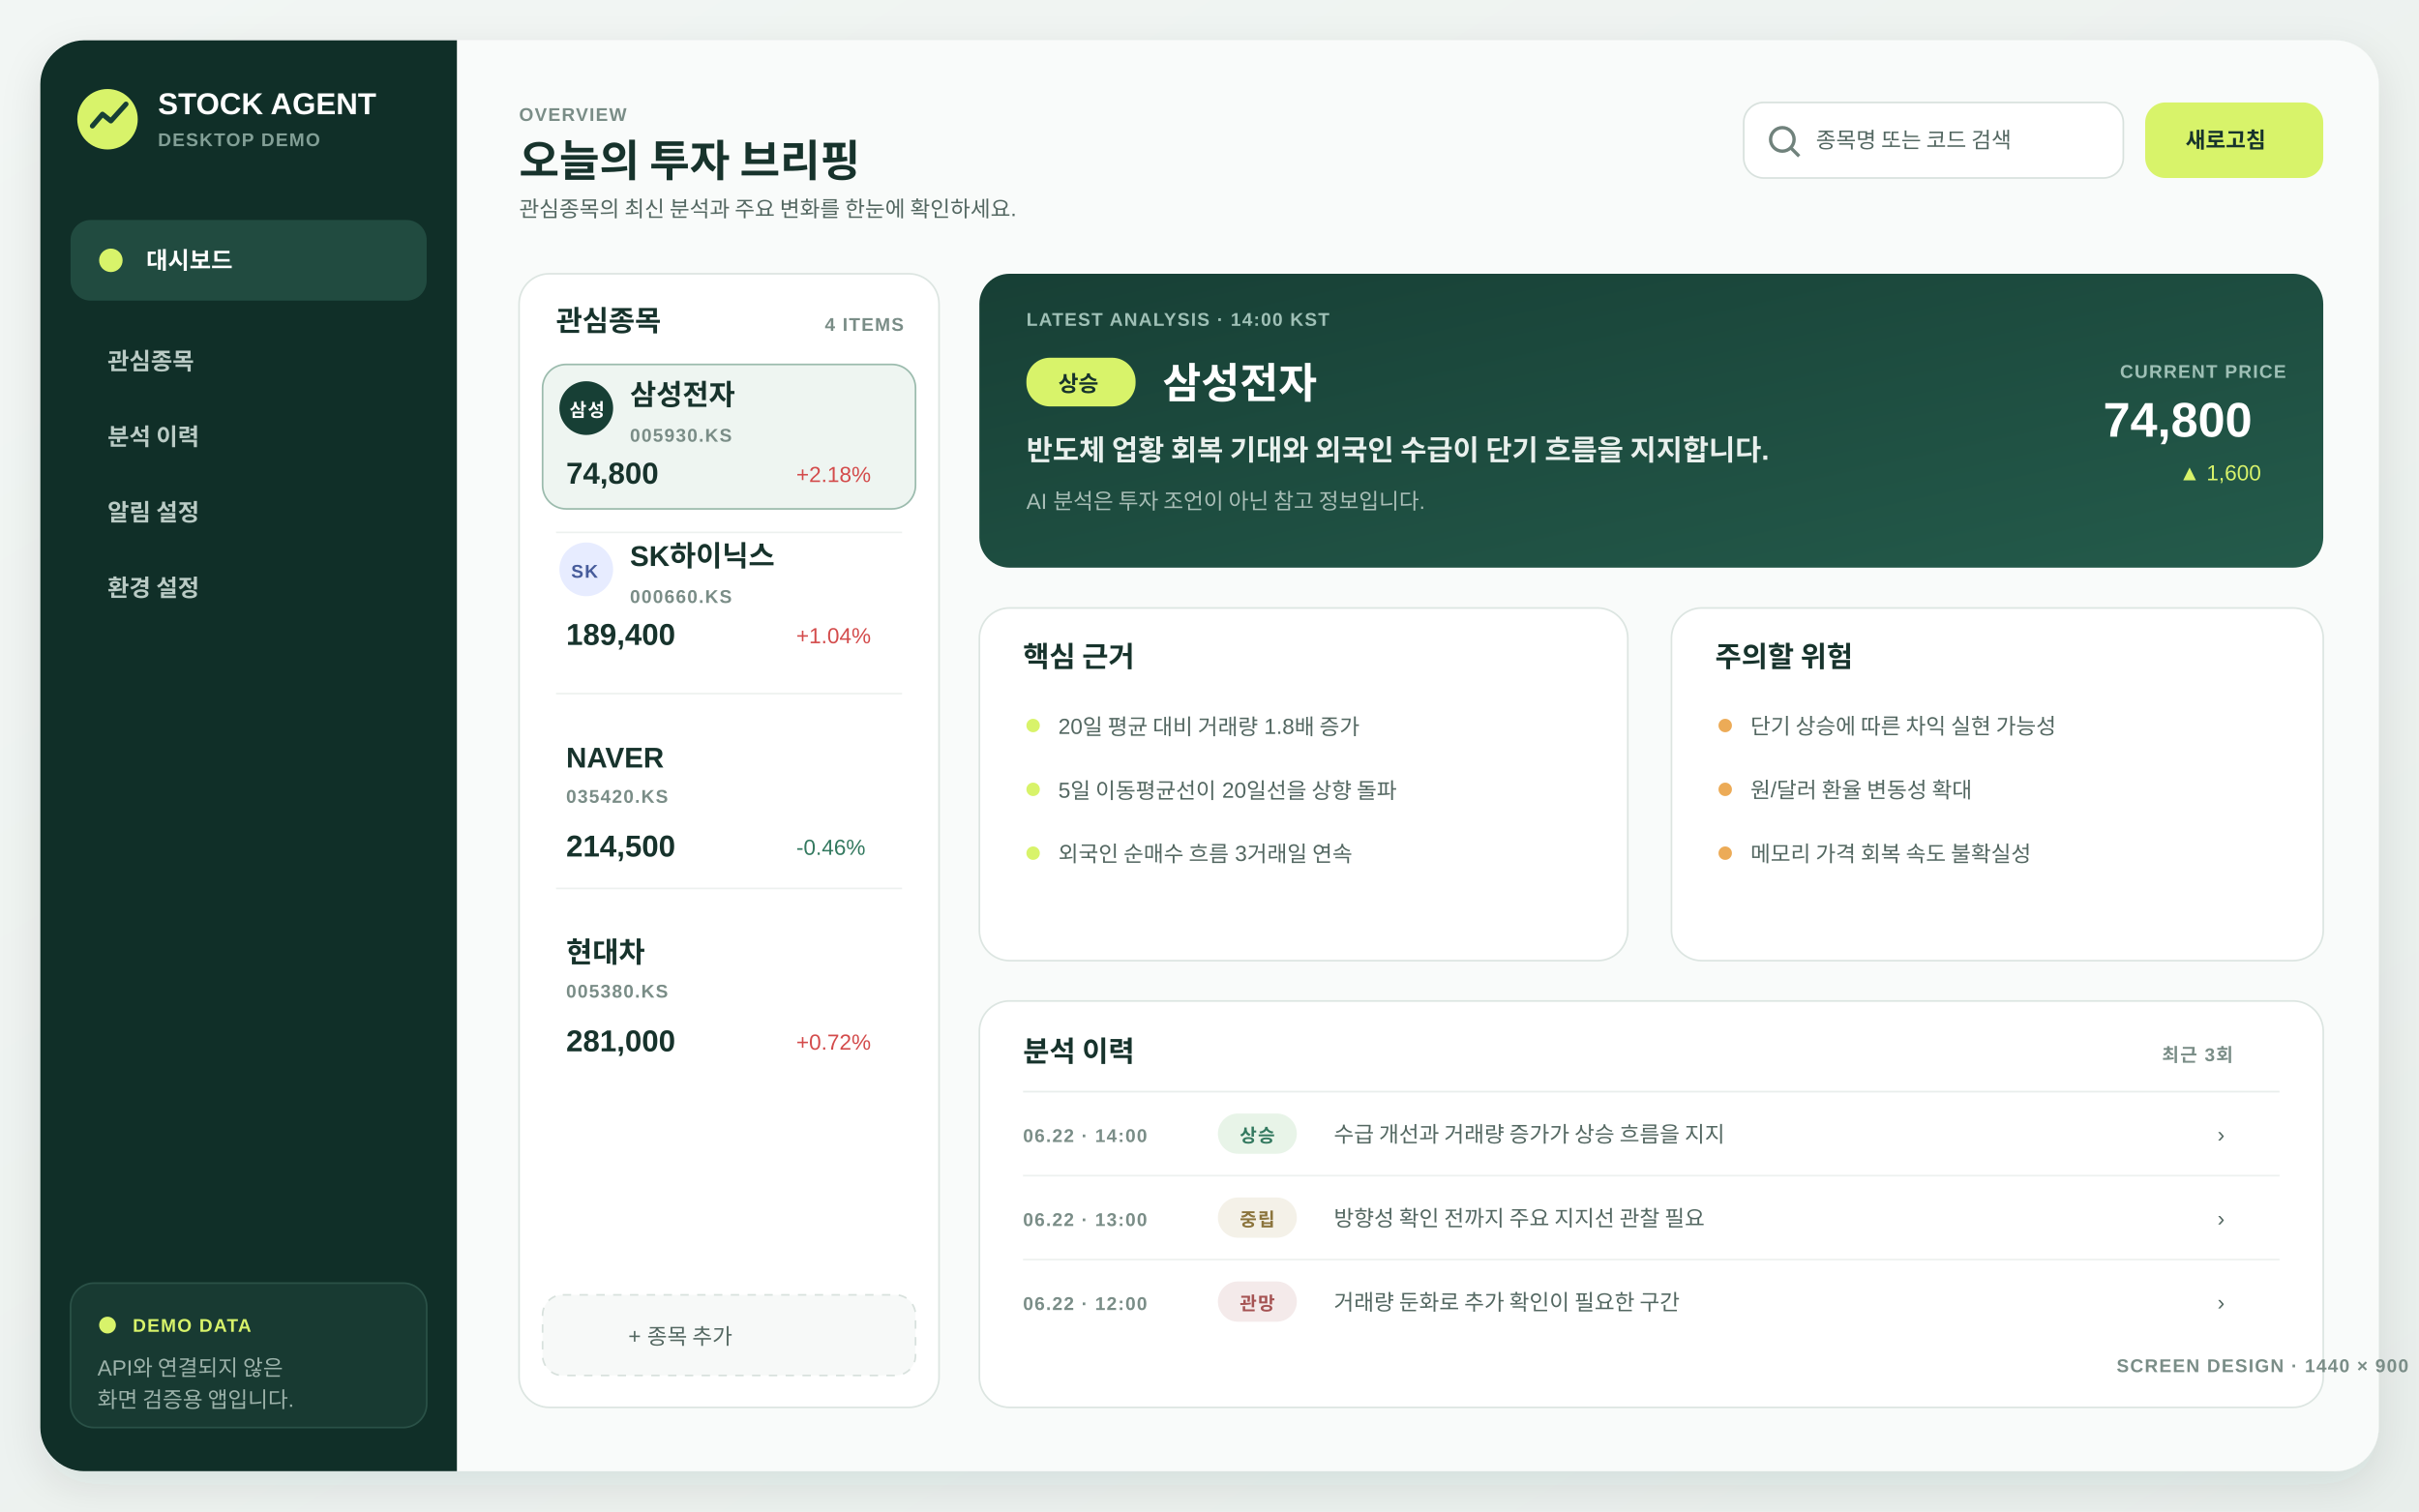
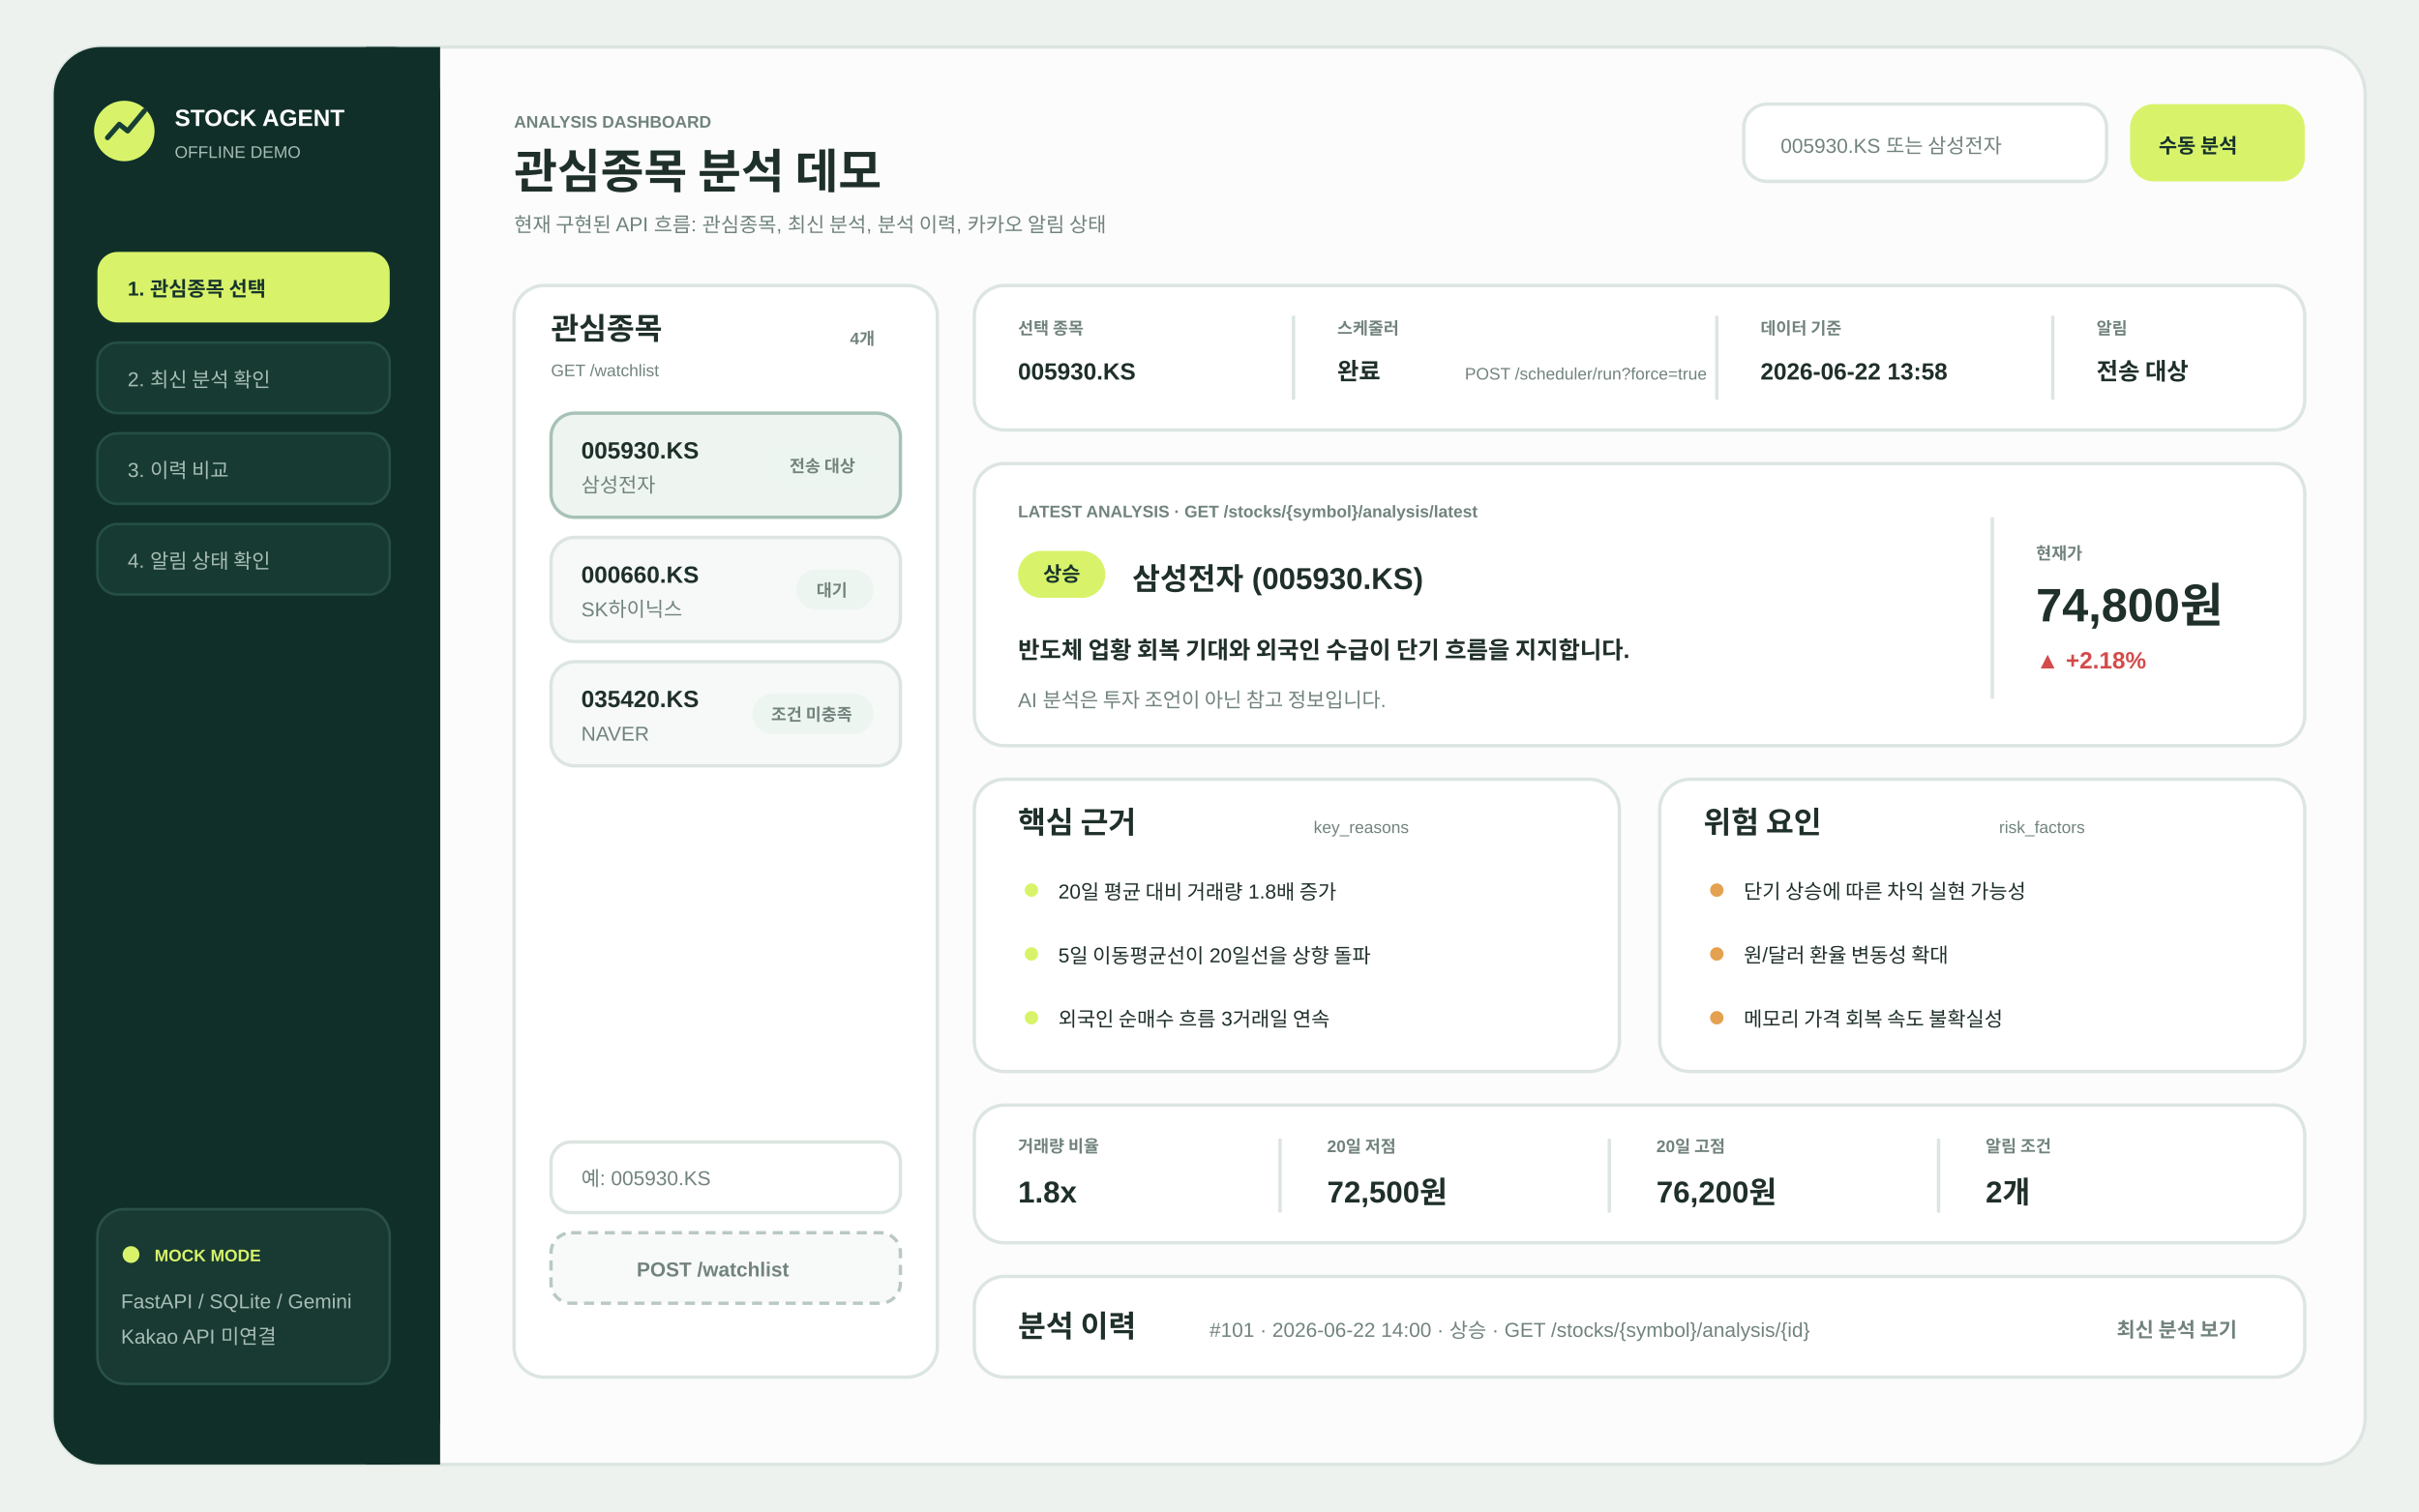
<svg xmlns="http://www.w3.org/2000/svg" width="1440" height="900" viewBox="0 0 1440 900">
  <defs>
-     <linearGradient id="bg" x1="0" y1="0" x2="1" y2="1">
-       <stop offset="0" stop-color="#f2f6f4" />
-       <stop offset="1" stop-color="#e8eeeb" />
-     </linearGradient>
-     <linearGradient id="hero" x1="0" y1="0" x2="1" y2="1">
-       <stop offset="0" stop-color="#173f35" />
-       <stop offset="1" stop-color="#245b4b" />
-     </linearGradient>
-     <filter id="shadow" x="-20%" y="-20%" width="140%" height="140%">
-       <feDropShadow dx="0" dy="8" stdDeviation="12" flood-color="#173f35" flood-opacity="0.10" />
-     </filter>
    <style>
-       .title { font: 700 26px 'Segoe UI', Arial, sans-serif; fill: #17332c; }
-       .h2 { font: 700 17px 'Segoe UI', Arial, sans-serif; fill: #17332c; }
-       .body { font: 500 13px 'Segoe UI', Arial, sans-serif; fill: #536761; }
-       .small { font: 600 11px 'Segoe UI', Arial, sans-serif; fill: #7a8d87; letter-spacing: .7px; }
-       .nav { font: 600 14px 'Segoe UI', Arial, sans-serif; fill: #bacbc5; }
-       .price { font: 700 23px 'Segoe UI', Arial, sans-serif; fill: #17332c; }
+       .bg { fill: #edf2ef; }
+       .shell { fill: #fbfcfb; stroke: #dce5e1; stroke-width: 2; }
+       .sidebar { fill: #102f28; }
+       .card { fill: #ffffff; stroke: #dce5e1; stroke-width: 2; }
+       .mutedCard { fill: #f6f9f7; stroke: #dce5e1; stroke-width: 2; }
+       .primary { fill: #d8f36a; }
+       .dark { fill: #173f35; }
+       .text { fill: #1f2f2a; font-family: "Segoe UI", "Noto Sans KR", Arial, sans-serif; }
+       .white { fill: #ffffff; font-family: "Segoe UI", "Noto Sans KR", Arial, sans-serif; }
+       .muted { fill: #71837c; font-family: "Segoe UI", "Noto Sans KR", Arial, sans-serif; }
+       .sideMuted { fill: #a8bdb5; font-family: "Segoe UI", "Noto Sans KR", Arial, sans-serif; }
+       .label { font-size: 14px; font-weight: 700; }
+       .small { font-size: 12px; }
+       .tiny { font-size: 10px; }
+       .title { font-size: 28px; font-weight: 800; }
+       .section { font-size: 18px; font-weight: 800; }
+       .pillText { fill: #17332c; font-family: "Segoe UI", "Noto Sans KR", Arial, sans-serif; font-size: 12px; font-weight: 800; }
+       .line { stroke: #dce5e1; stroke-width: 2; }
    </style>
  </defs>
-   <rect width="1440" height="900" fill="url(#bg)" />
-   <rect x="24" y="24" width="1392" height="852" rx="26" fill="#f9fbfa" filter="url(#shadow)" />
-   <path d="M50 24h222v852H50c-14 0-26-12-26-26V50c0-14 12-26 26-26z" fill="#102f28" />
-   <circle cx="64" cy="71" r="18" fill="#d8f36a" />
-   <path d="M55 75l6-7 5 4 9-10" fill="none" stroke="#173f35" stroke-width="3" stroke-linecap="round" stroke-linejoin="round" />
-   <text x="94" y="68" class="nav" style="font-size:18px;fill:#fff">STOCK AGENT</text>
-   <text x="94" y="87" class="small" style="fill:#829f96">DESKTOP DEMO</text>
-   <rect x="42" y="131" width="212" height="48" rx="12" fill="#214b40" />
-   <circle cx="66" cy="155" r="7" fill="#d8f36a" />
-   <text x="87" y="160" class="nav" style="fill:#fff">대시보드</text>
-   <text x="64" y="220" class="nav">관심종목</text>
-   <text x="64" y="265" class="nav">분석 이력</text>
-   <text x="64" y="310" class="nav">알림 설정</text>
-   <text x="64" y="355" class="nav">환경 설정</text>
-   <rect x="42" y="764" width="212" height="86" rx="14" fill="#183a32" stroke="#2a5147" />
-   <circle cx="64" cy="789" r="5" fill="#d8f36a" />
-   <text x="79" y="793" class="small" style="fill:#d8f36a">DEMO DATA</text>
-   <text x="58" y="819" class="body" style="fill:#9cb2aa">API와 연결되지 않은</text>
-   <text x="58" y="838" class="body" style="fill:#9cb2aa">화면 검증용 앱입니다.</text>
-   <text x="309" y="72" class="small">OVERVIEW</text>
-   <text x="309" y="105" class="title">오늘의 투자 브리핑</text>
-   <text x="309" y="129" class="body">관심종목의 최신 분석과 주요 변화를 한눈에 확인하세요.</text>
-   <rect x="1038" y="61" width="226" height="45" rx="12" fill="#fff" stroke="#d8e1dd" />
-   <circle cx="1061" cy="83" r="7" fill="none" stroke="#70827c" stroke-width="2" />
-   <path d="M1066 88l5 5" stroke="#70827c" stroke-width="2" />
-   <text x="1081" y="88" class="body">종목명 또는 코드 검색</text>
-   <rect x="1277" y="61" width="106" height="45" rx="12" fill="#d8f36a" />
-   <text x="1301" y="88" class="body" style="fill:#17332c;font-weight:700">새로고침</text>
-   <rect x="309" y="163" width="250" height="675" rx="18" fill="#fff" stroke="#dce5e1" />
-   <text x="331" y="197" class="h2">관심종목</text>
-   <text x="491" y="197" class="small">4 ITEMS</text>
-   <rect x="323" y="217" width="222" height="86" rx="14" fill="#eef5f1" stroke="#9bbbad" />
-   <circle cx="349" cy="243" r="16" fill="#173f35" />
-   <text x="339" y="248" class="small" style="fill:#fff">삼성</text>
-   <text x="375" y="241" class="h2">삼성전자</text>
-   <text x="375" y="263" class="small">005930.KS</text>
-   <text x="337" y="288" class="price" style="font-size:18px">74,800</text>
-   <text x="474" y="287" class="body" style="fill:#d34b4b">+2.18%</text>
-   <g transform="translate(0 96)">
-     <circle cx="349" cy="243" r="16" fill="#e7ecff" />
-     <text x="340" y="248" class="small" style="fill:#475c9b">SK</text>
-     <text x="375" y="241" class="h2">SK하이닉스</text>
-     <text x="375" y="263" class="small">000660.KS</text>
-     <text x="337" y="288" class="price" style="font-size:18px">189,400</text>
-     <text x="474" y="287" class="body" style="fill:#d34b4b">+1.04%</text>
-   </g>
-   <line x1="331" y1="317" x2="537" y2="317" stroke="#edf1ef" />
-   <line x1="331" y1="413" x2="537" y2="413" stroke="#edf1ef" />
-   <text x="337" y="457" class="h2">NAVER</text>
-   <text x="337" y="478" class="small">035420.KS</text>
-   <text x="337" y="510" class="price" style="font-size:18px">214,500</text>
-   <text x="474" y="509" class="body" style="fill:#33795f">-0.46%</text>
-   <line x1="331" y1="529" x2="537" y2="529" stroke="#edf1ef" />
-   <text x="337" y="573" class="h2">현대차</text>
-   <text x="337" y="594" class="small">005380.KS</text>
-   <text x="337" y="626" class="price" style="font-size:18px">281,000</text>
-   <text x="474" y="625" class="body" style="fill:#d34b4b">+0.72%</text>
-   <rect x="323" y="771" width="222" height="48" rx="12" fill="#f7f9f8" stroke="#d8e1dd" stroke-dasharray="5 5" />
-   <text x="374" y="800" class="body">+ 종목 추가</text>
-   <rect x="583" y="163" width="800" height="175" rx="18" fill="url(#hero)" />
-   <text x="611" y="194" class="small" style="fill:#9fc0b6">LATEST ANALYSIS · 14:00 KST</text>
-   <rect x="611" y="213" width="65" height="29" rx="14" fill="#d8f36a" />
-   <text x="630" y="233" class="body" style="fill:#17332c;font-weight:700">상승</text>
-   <text x="692" y="237" style="font:700 25px 'Segoe UI',Arial;fill:#fff">삼성전자</text>
-   <text x="611" y="274" style="font:600 17px 'Segoe UI',Arial;fill:#e9f0ed">반도체 업황 회복 기대와 외국인 수급이 단기 흐름을 지지합니다.</text>
-   <text x="611" y="303" class="body" style="fill:#a9beb7">AI 분석은 투자 조언이 아닌 참고 정보입니다.</text>
-   <text x="1262" y="225" class="small" style="fill:#9fc0b6">CURRENT PRICE</text>
-   <text x="1252" y="260" style="font:700 29px 'Segoe UI',Arial;fill:#fff">74,800</text>
-   <text x="1297" y="286" class="body" style="fill:#d8f36a">▲ 1,600</text>
-   <rect x="583" y="362" width="386" height="210" rx="18" fill="#fff" stroke="#dce5e1" />
-   <text x="609" y="397" class="h2">핵심 근거</text>
-   <circle cx="615" cy="432" r="4" fill="#d8f36a" />
-   <text x="630" y="437" class="body">20일 평균 대비 거래량 1.8배 증가</text>
-   <circle cx="615" cy="470" r="4" fill="#d8f36a" />
-   <text x="630" y="475" class="body">5일 이동평균선이 20일선을 상향 돌파</text>
-   <circle cx="615" cy="508" r="4" fill="#d8f36a" />
-   <text x="630" y="513" class="body">외국인 순매수 흐름 3거래일 연속</text>
-   <rect x="995" y="362" width="388" height="210" rx="18" fill="#fff" stroke="#dce5e1" />
-   <text x="1021" y="397" class="h2">주의할 위험</text>
-   <circle cx="1027" cy="432" r="4" fill="#ecab57" />
-   <text x="1042" y="437" class="body">단기 상승에 따른 차익 실현 가능성</text>
-   <circle cx="1027" cy="470" r="4" fill="#ecab57" />
-   <text x="1042" y="475" class="body">원/달러 환율 변동성 확대</text>
-   <circle cx="1027" cy="508" r="4" fill="#ecab57" />
-   <text x="1042" y="513" class="body">메모리 가격 회복 속도 불확실성</text>
-   <rect x="583" y="596" width="800" height="242" rx="18" fill="#fff" stroke="#dce5e1" />
-   <text x="609" y="632" class="h2">분석 이력</text>
-   <text x="1287" y="632" class="small">최근 3회</text>
-   <line x1="609" y1="650" x2="1357" y2="650" stroke="#e9eeec" />
-   <text x="609" y="680" class="small">06.22 · 14:00</text>
-   <rect x="725" y="663" width="47" height="24" rx="12" fill="#e8f4e8" />
-   <text x="738" y="680" class="small" style="fill:#33795f">상승</text>
-   <text x="794" y="680" class="body">수급 개선과 거래량 증가가 상승 흐름을 지지</text>
-   <text x="1320" y="680" class="body">›</text>
-   <line x1="609" y1="700" x2="1357" y2="700" stroke="#edf1ef" />
-   <text x="609" y="730" class="small">06.22 · 13:00</text>
-   <rect x="725" y="713" width="47" height="24" rx="12" fill="#f4f1e8" />
-   <text x="738" y="730" class="small" style="fill:#8b743c">중립</text>
-   <text x="794" y="730" class="body">방향성 확인 전까지 주요 지지선 관찰 필요</text>
-   <text x="1320" y="730" class="body">›</text>
-   <line x1="609" y1="750" x2="1357" y2="750" stroke="#edf1ef" />
-   <text x="609" y="780" class="small">06.22 · 12:00</text>
-   <rect x="725" y="763" width="47" height="24" rx="12" fill="#f4eaea" />
-   <text x="738" y="780" class="small" style="fill:#a55353">관망</text>
-   <text x="794" y="780" class="body">거래량 둔화로 추가 확인이 필요한 구간</text>
-   <text x="1320" y="780" class="body">›</text>
-   <text x="1260" y="817" class="small">SCREEN DESIGN · 1440 × 900</text>
+   <rect class="bg" width="1440" height="900" />
+   <rect class="shell" x="32" y="28" width="1376" height="844" rx="28" />
+   <rect class="sidebar" x="32" y="28" width="230" height="844" rx="28" />
+   <rect class="sidebar" x="218" y="28" width="44" height="844" />
+   <circle cx="74" cy="78" r="18" class="primary" />
+   <path d="M64 82l7-8 5 4 10-12" fill="none" stroke="#173f35" stroke-width="3" stroke-linecap="round" stroke-linejoin="round" />
+   <text x="104" y="75" class="white label">STOCK AGENT</text>
+   <text x="104" y="94" class="sideMuted tiny">OFFLINE DEMO</text>
+   <rect x="58" y="150" width="174" height="42" rx="12" class="primary" />
+   <text x="76" y="176" class="pillText">1. 관심종목 선택</text>
+   <rect x="58" y="204" width="174" height="42" rx="12" fill="#173b32" stroke="#254f44" stroke-width="1.5" />
+   <text x="76" y="230" class="sideMuted small">2. 최신 분석 확인</text>
+   <rect x="58" y="258" width="174" height="42" rx="12" fill="#173b32" stroke="#254f44" stroke-width="1.5" />
+   <text x="76" y="284" class="sideMuted small">3. 이력 비교</text>
+   <rect x="58" y="312" width="174" height="42" rx="12" fill="#173b32" stroke="#254f44" stroke-width="1.5" />
+   <text x="76" y="338" class="sideMuted small">4. 알림 상태 확인</text>
+   <rect x="58" y="720" width="174" height="104" rx="16" fill="#183a32" stroke="#2a5147" stroke-width="1.5" />
+   <circle cx="78" cy="747" r="5" class="primary" />
+   <text x="92" y="751" class="primary tiny" font-family="Segoe UI, Arial" font-weight="800">MOCK MODE</text>
+   <text x="72" y="779" class="sideMuted small">FastAPI / SQLite / Gemini</text>
+   <text x="72" y="800" class="sideMuted small">Kakao API 미연결</text>
+   <text x="306" y="76" class="muted tiny" font-weight="800">ANALYSIS DASHBOARD</text>
+   <text x="306" y="112" class="text title">관심종목 분석 데모</text>
+   <text x="306" y="138" class="muted small">현재 구현된 API 흐름: 관심종목, 최신 분석, 분석 이력, 카카오 알림 상태</text>
+   <rect x="1038" y="62" width="216" height="46" rx="14" class="card" />
+   <text x="1060" y="91" class="muted small">005930.KS 또는 삼성전자</text>
+   <rect x="1268" y="62" width="104" height="46" rx="14" class="primary" />
+   <text x="1285" y="91" class="pillText">수동 분석</text>
+   <rect x="306" y="170" width="252" height="650" rx="18" class="card" />
+   <text x="328" y="202" class="text section">관심종목</text>
+   <text x="328" y="224" class="muted tiny">GET /watchlist</text>
+   <text x="506" y="205" class="muted tiny" font-weight="800">4개</text>
+   <rect x="328" y="246" width="208" height="62" rx="14" fill="#eef5f1" stroke="#a7c2b7" stroke-width="2" />
+   <text x="346" y="273" class="text label">005930.KS</text>
+   <text x="346" y="293" class="muted small">삼성전자</text>
+   <rect x="458" y="265" width="62" height="24" rx="12" fill="#edf5f1" />
+   <text x="470" y="281" class="muted tiny" font-weight="800">전송 대상</text>
+   <rect x="328" y="320" width="208" height="62" rx="14" class="mutedCard" />
+   <text x="346" y="347" class="text label">000660.KS</text>
+   <text x="346" y="367" class="muted small">SK하이닉스</text>
+   <rect x="474" y="339" width="46" height="24" rx="12" fill="#edf5f1" />
+   <text x="486" y="355" class="muted tiny" font-weight="800">대기</text>
+   <rect x="328" y="394" width="208" height="62" rx="14" class="mutedCard" />
+   <text x="346" y="421" class="text label">035420.KS</text>
+   <text x="346" y="441" class="muted small">NAVER</text>
+   <rect x="448" y="413" width="72" height="24" rx="12" fill="#edf5f1" />
+   <text x="459" y="429" class="muted tiny" font-weight="800">조건 미충족</text>
+   <rect x="328" y="680" width="208" height="42" rx="12" fill="#ffffff" stroke="#dce5e1" stroke-width="2" />
+   <text x="346" y="706" class="muted small">예: 005930.KS</text>
+   <rect x="328" y="734" width="208" height="42" rx="12" fill="#f8faf9" stroke="#b9c9c2" stroke-width="2" stroke-dasharray="6 4" />
+   <text x="379" y="760" class="muted small" font-weight="800">POST /watchlist</text>
+   <rect x="580" y="170" width="792" height="86" rx="18" class="card" />
+   <text x="606" y="199" class="muted tiny" font-weight="800">선택 종목</text>
+   <text x="606" y="226" class="text label">005930.KS</text>
+   <line x1="770" y1="188" x2="770" y2="238" class="line" />
+   <text x="796" y="199" class="muted tiny" font-weight="800">스케줄러</text>
+   <text x="796" y="226" class="text label">완료</text>
+   <text x="872" y="226" class="muted tiny">POST /scheduler/run?force=true</text>
+   <line x1="1022" y1="188" x2="1022" y2="238" class="line" />
+   <text x="1048" y="199" class="muted tiny" font-weight="800">데이터 기준</text>
+   <text x="1048" y="226" class="text label">2026-06-22 13:58</text>
+   <line x1="1222" y1="188" x2="1222" y2="238" class="line" />
+   <text x="1248" y="199" class="muted tiny" font-weight="800">알림</text>
+   <text x="1248" y="226" class="text label">전송 대상</text>
+   <rect x="580" y="276" width="792" height="168" rx="18" class="card" />
+   <text x="606" y="308" class="muted tiny" font-weight="800">LATEST ANALYSIS · GET /stocks/{symbol}/analysis/latest</text>
+   <rect x="606" y="328" width="52" height="28" rx="14" class="primary" />
+   <text x="621" y="346" class="pillText">상승</text>
+   <text x="674" y="351" class="text section">삼성전자 (005930.KS)</text>
+   <text x="606" y="392" class="text label">반도체 업황 회복 기대와 외국인 수급이 단기 흐름을 지지합니다.</text>
+   <text x="606" y="421" class="muted small">AI 분석은 투자 조언이 아닌 참고 정보입니다.</text>
+   <line x1="1186" y1="308" x2="1186" y2="416" class="line" />
+   <text x="1212" y="333" class="muted tiny" font-weight="800">현재가</text>
+   <text x="1212" y="370" class="text title">74,800원</text>
+   <text x="1212" y="398" fill="#d34b4b" font-family="Segoe UI, Arial" font-size="14" font-weight="800">▲ +2.18%</text>
+   <rect x="580" y="464" width="384" height="174" rx="18" class="card" />
+   <text x="606" y="496" class="text section">핵심 근거</text>
+   <text x="782" y="496" class="muted tiny">key_reasons</text>
+   <circle cx="614" cy="530" r="4" class="primary" />
+   <text x="630" y="535" class="text small">20일 평균 대비 거래량 1.8배 증가</text>
+   <circle cx="614" cy="568" r="4" class="primary" />
+   <text x="630" y="573" class="text small">5일 이동평균선이 20일선을 상향 돌파</text>
+   <circle cx="614" cy="606" r="4" class="primary" />
+   <text x="630" y="611" class="text small">외국인 순매수 흐름 3거래일 연속</text>
+   <rect x="988" y="464" width="384" height="174" rx="18" class="card" />
+   <text x="1014" y="496" class="text section">위험 요인</text>
+   <text x="1190" y="496" class="muted tiny">risk_factors</text>
+   <circle cx="1022" cy="530" r="4" fill="#e4a251" />
+   <text x="1038" y="535" class="text small">단기 상승에 따른 차익 실현 가능성</text>
+   <circle cx="1022" cy="568" r="4" fill="#e4a251" />
+   <text x="1038" y="573" class="text small">원/달러 환율 변동성 확대</text>
+   <circle cx="1022" cy="606" r="4" fill="#e4a251" />
+   <text x="1038" y="611" class="text small">메모리 가격 회복 속도 불확실성</text>
+   <rect x="580" y="658" width="792" height="82" rx="18" class="card" />
+   <text x="606" y="686" class="muted tiny" font-weight="800">거래량 비율</text>
+   <text x="606" y="716" class="text section">1.8x</text>
+   <line x1="762" y1="678" x2="762" y2="722" class="line" />
+   <text x="790" y="686" class="muted tiny" font-weight="800">20일 저점</text>
+   <text x="790" y="716" class="text section">72,500원</text>
+   <line x1="958" y1="678" x2="958" y2="722" class="line" />
+   <text x="986" y="686" class="muted tiny" font-weight="800">20일 고점</text>
+   <text x="986" y="716" class="text section">76,200원</text>
+   <line x1="1154" y1="678" x2="1154" y2="722" class="line" />
+   <text x="1182" y="686" class="muted tiny" font-weight="800">알림 조건</text>
+   <text x="1182" y="716" class="text section">2개</text>
+   <rect x="580" y="760" width="792" height="60" rx="18" class="card" />
+   <text x="606" y="796" class="text section">분석 이력</text>
+   <text x="720" y="796" class="muted small">#101 · 2026-06-22 14:00 · 상승 · GET /stocks/{symbol}/analysis/{id}</text>
+   <text x="1260" y="796" class="muted small" font-weight="800">최신 분석 보기</text>
</svg>
